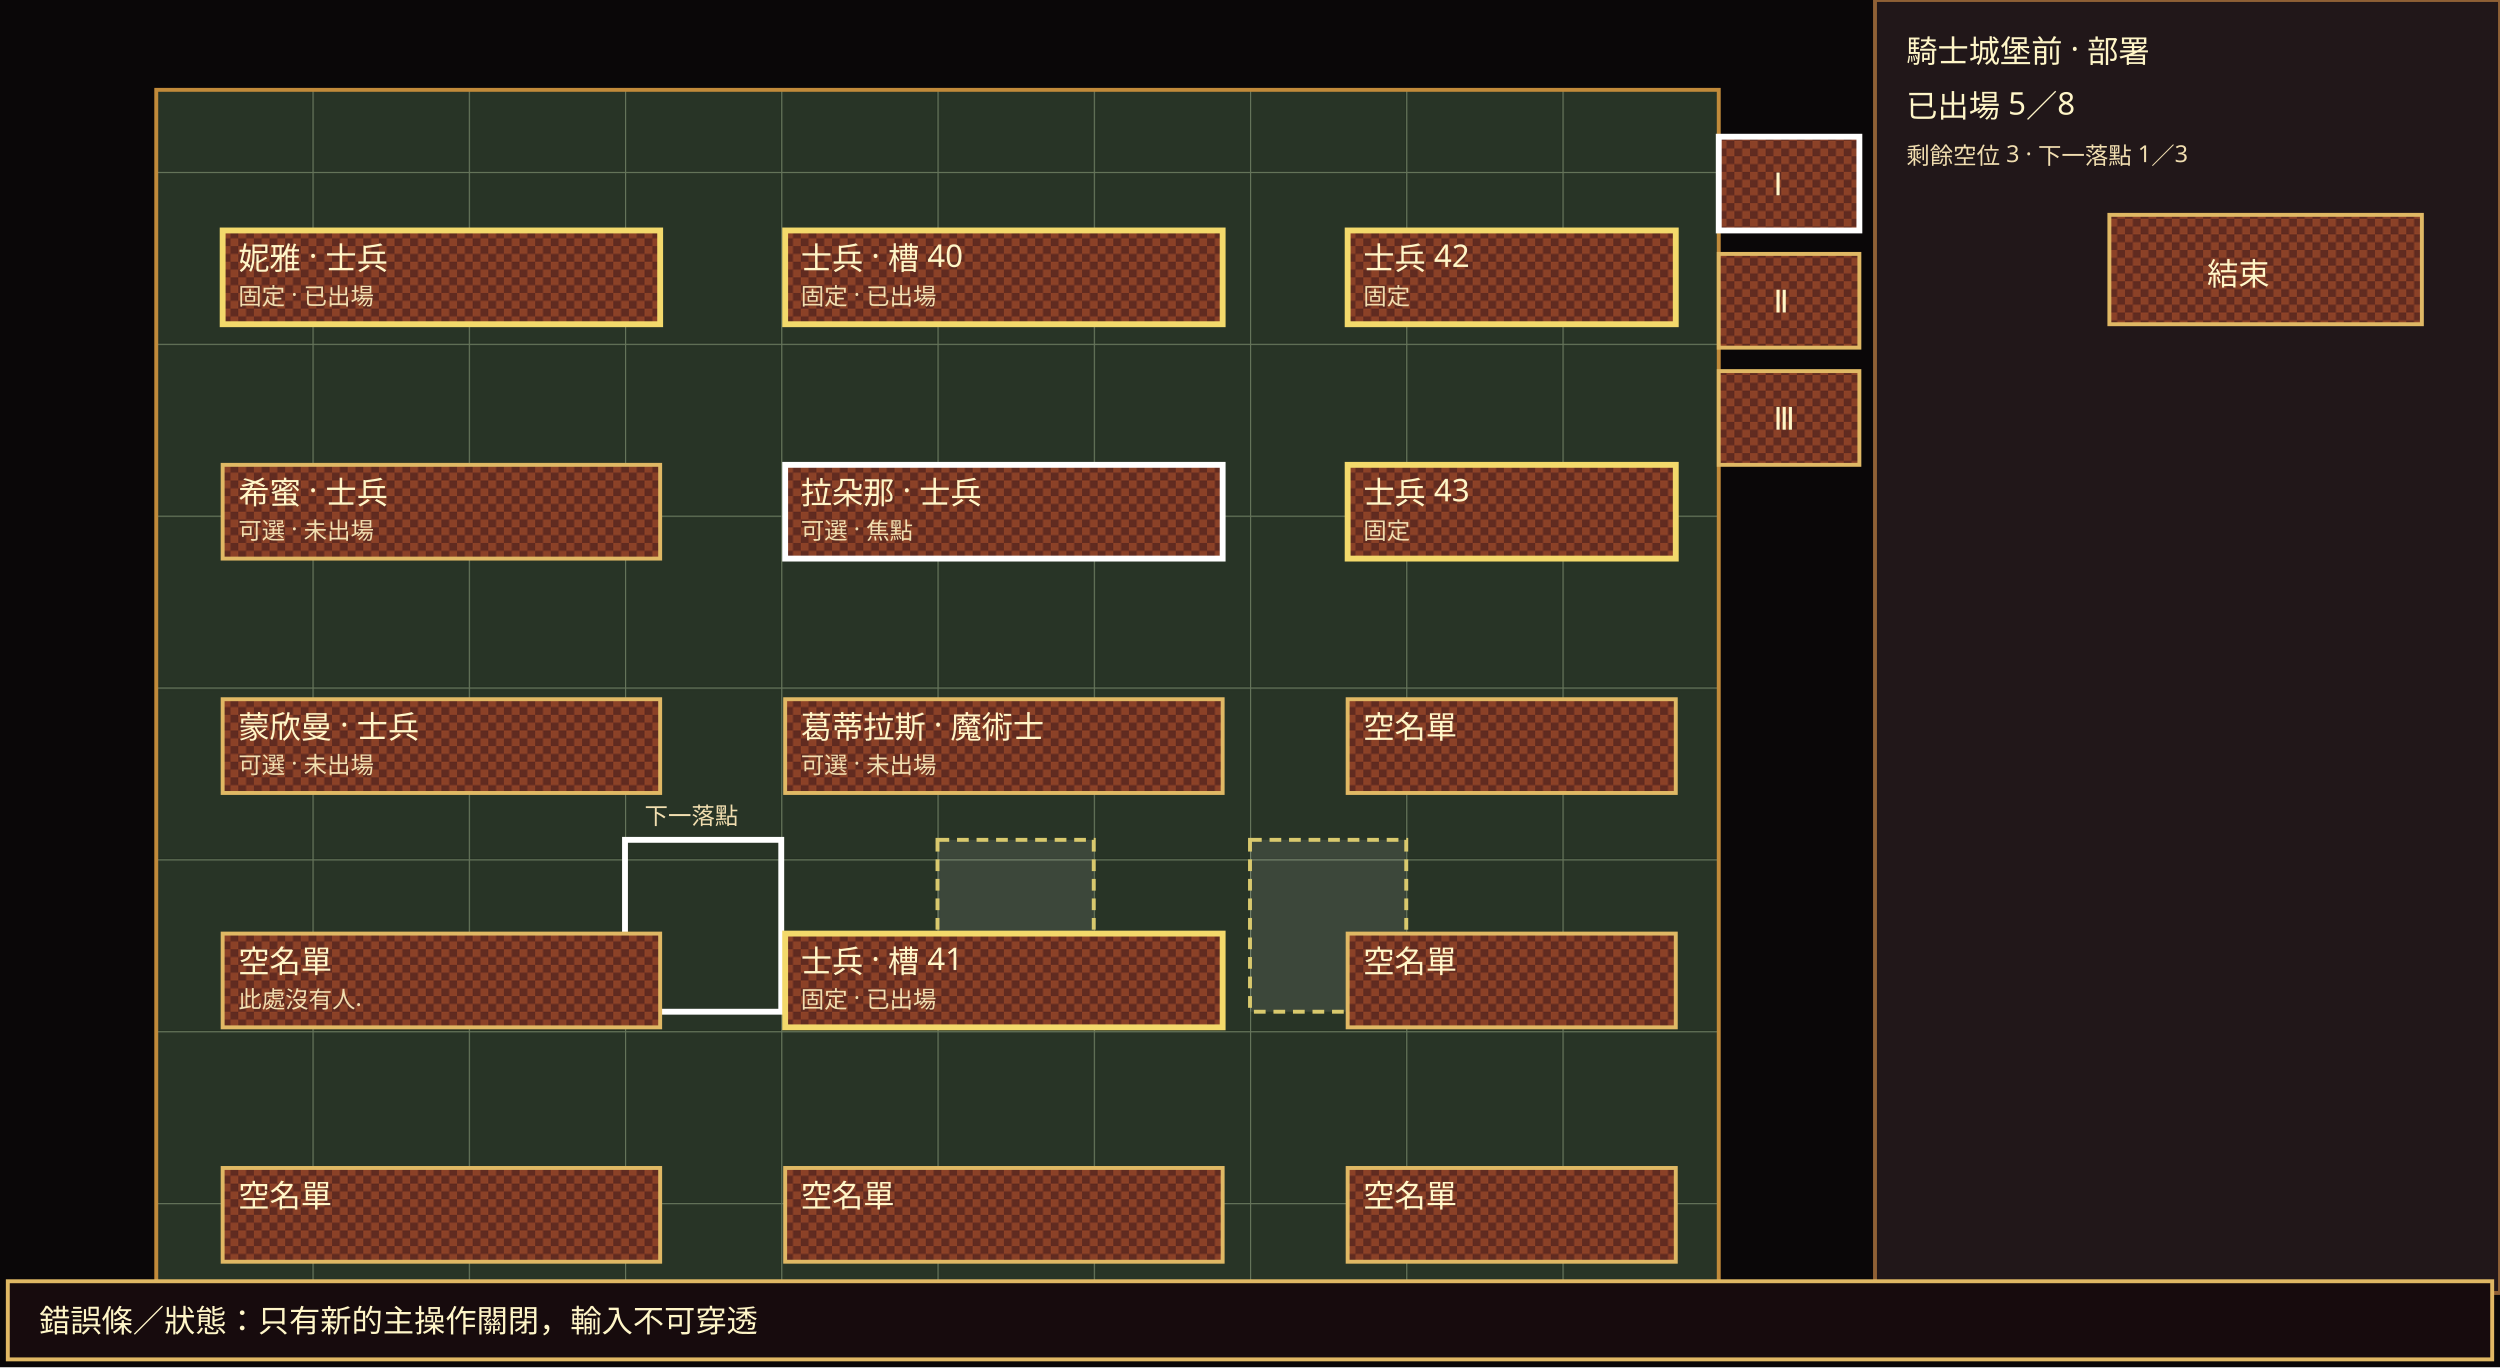
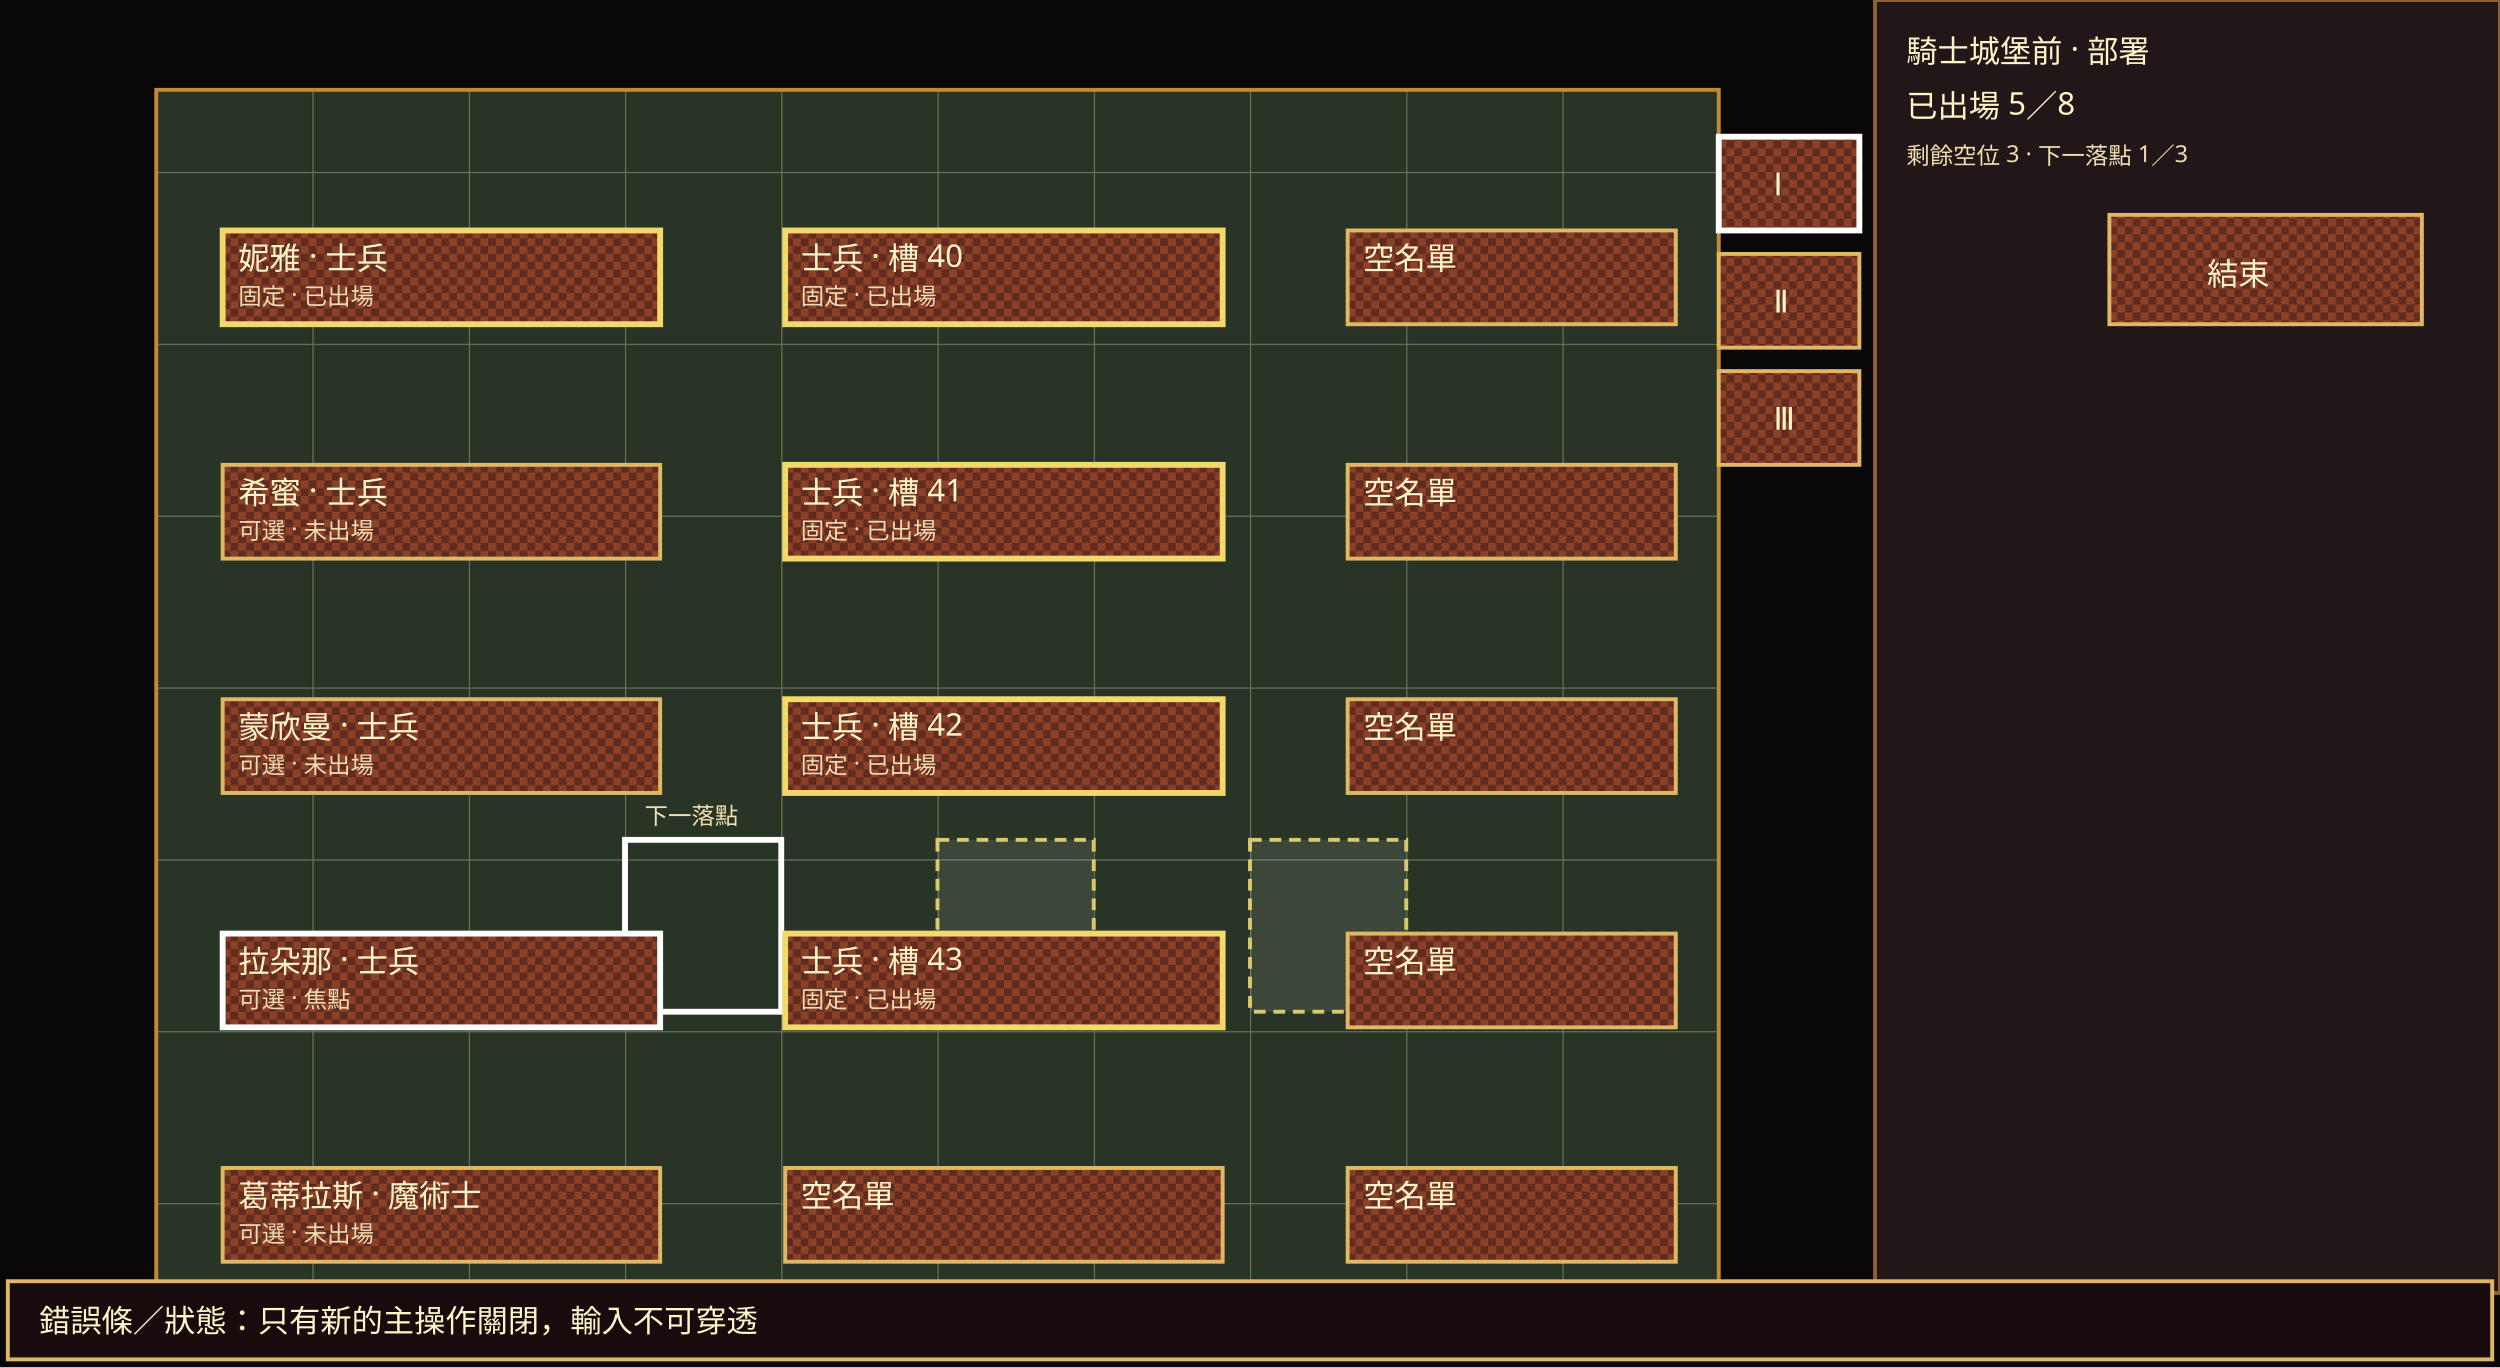
<svg xmlns="http://www.w3.org/2000/svg" width="1280" height="700" viewBox="0 0 640 350" role="img" aria-labelledby="title desc">
  <defs>
    <pattern id="grid" width="40" height="44" patternUnits="userSpaceOnUse">
      <rect width="40" height="44" fill="#283426" />
      <path d="M40 0H0V44" fill="none" stroke="#65745a" stroke-width="0.6" />
    </pattern>
    <pattern id="menu" width="4" height="4" patternUnits="userSpaceOnUse">
      <rect width="4" height="4" fill="#612b20" />
      <rect width="2" height="2" fill="#8b4127" />
      <rect x="2" y="2" width="2" height="2" fill="#8b4127" />
    </pattern>
    <style>
      .label { font: 8px sans-serif; fill: #fff6c8; }
      .small { font: 6px sans-serif; fill: #f1deb0; }
      .panel { fill: url(#menu); stroke: #e0b864; stroke-width: 1; }
      .fixed { stroke: #f3d96b; stroke-width: 1.5; }
      .selected { stroke: #fff; stroke-width: 1.5; }
    </style>
  </defs>
  <rect width="640" height="350" fill="#0a0708" />
  <rect x="40" y="23" width="400" height="308" fill="url(#grid)" stroke="#c18a3a" />
  <rect x="480" y="0" width="160" height="331" fill="#211719" stroke="#8f6035" />
  <text x="488" y="16" class="label">騎士城堡前 · 部署</text>
  <text x="488" y="30" class="label">已出場 5／8</text>
  <text x="488" y="42" class="small">剩餘空位 3 · 下一落點 1／3</text>
  <g aria-label="地图部署格">
    <rect x="160" y="215" width="40" height="44" fill="none" stroke="#fff" stroke-width="1.5" />
    <rect x="240" y="215" width="40" height="44" fill="#ffffff18" stroke="#d9c96d" stroke-dasharray="3 2" />
    <rect x="320" y="215" width="40" height="44" fill="#ffffff18" stroke="#d9c96d" stroke-dasharray="3 2" />
    <text x="165" y="211" class="small">下一落點</text>
  </g>
  <g aria-label="三列五行名单">
    <g transform="translate(57 59)">
      <rect width="112" height="24" class="panel fixed" />
      <text x="4" y="10" class="label">妮雅 · 士兵</text>
      <text x="4" y="19" class="small">固定 · 已出場</text>
      <rect y="60" width="112" height="24" class="panel" />
      <text x="4" y="70" class="label">希蜜 · 士兵</text>
      <text x="4" y="79" class="small">可選 · 未出場</text>
      <rect y="120" width="112" height="24" class="panel" />
      <text x="4" y="130" class="label">蒙欣曼 · 士兵</text>
      <text x="4" y="139" class="small">可選 · 未出場</text>
-       <rect y="180" width="112" height="24" class="panel" />
-       <text x="4" y="190" class="label">空名單</text>
-       <text x="4" y="199" class="small">此處沒有人.</text>
+       <rect y="180" width="112" height="24" class="panel selected" />
+       <text x="4" y="190" class="label">拉朵那 · 士兵</text>
+       <text x="4" y="199" class="small">可選 · 焦點</text>
      <rect y="240" width="112" height="24" class="panel" />
-       <text x="4" y="250" class="label">空名單</text>
+       <text x="4" y="250" class="label">葛蒂拉斯 · 魔術士</text>
+       <text x="4" y="259" class="small">可選 · 未出場</text>
    </g>
    <g transform="translate(201 59)">
      <rect width="112" height="24" class="panel fixed" />
      <text x="4" y="10" class="label">士兵 · 槽 40</text>
      <text x="4" y="19" class="small">固定 · 已出場</text>
-       <rect y="60" width="112" height="24" class="panel selected" />
-       <text x="4" y="70" class="label">拉朵那 · 士兵</text>
-       <text x="4" y="79" class="small">可選 · 焦點</text>
-       <rect y="120" width="112" height="24" class="panel" />
-       <text x="4" y="130" class="label">葛蒂拉斯 · 魔術士</text>
-       <text x="4" y="139" class="small">可選 · 未出場</text>
+       <rect y="60" width="112" height="24" class="panel fixed" />
+       <text x="4" y="70" class="label">士兵 · 槽 41</text>
+       <text x="4" y="79" class="small">固定 · 已出場</text>
+       <rect y="120" width="112" height="24" class="panel fixed" />
+       <text x="4" y="130" class="label">士兵 · 槽 42</text>
+       <text x="4" y="139" class="small">固定 · 已出場</text>
      <rect y="180" width="112" height="24" class="panel fixed" />
-       <text x="4" y="190" class="label">士兵 · 槽 41</text>
+       <text x="4" y="190" class="label">士兵 · 槽 43</text>
      <text x="4" y="199" class="small">固定 · 已出場</text>
      <rect y="240" width="112" height="24" class="panel" />
      <text x="4" y="250" class="label">空名單</text>
    </g>
    <g transform="translate(345 59)">
-       <rect width="84" height="24" class="panel fixed" />
-       <text x="4" y="10" class="label">士兵 42</text>
-       <text x="4" y="19" class="small">固定</text>
-       <rect y="60" width="84" height="24" class="panel fixed" />
-       <text x="4" y="70" class="label">士兵 43</text>
-       <text x="4" y="79" class="small">固定</text>
+       <rect width="84" height="24" class="panel" />
+       <text x="4" y="10" class="label">空名單</text>
+       <rect y="60" width="84" height="24" class="panel" />
+       <text x="4" y="70" class="label">空名單</text>
      <rect y="120" width="84" height="24" class="panel" />
      <text x="4" y="130" class="label">空名單</text>
      <rect y="180" width="84" height="24" class="panel" />
      <text x="4" y="190" class="label">空名單</text>
      <rect y="240" width="84" height="24" class="panel" />
      <text x="4" y="250" class="label">空名單</text>
    </g>
  </g>
  <g aria-label="页签与完成">
    <rect x="440" y="35" width="36" height="24" class="panel selected" />
    <text x="454" y="50" class="label">Ⅰ</text>
    <rect x="440" y="65" width="36" height="24" class="panel" />
    <text x="454" y="80" class="label">Ⅱ</text>
    <rect x="440" y="95" width="36" height="24" class="panel" />
    <text x="454" y="110" class="label">Ⅲ</text>
    <rect x="540" y="55" width="80" height="28" class="panel" />
    <text x="565" y="73" class="label">結束</text>
  </g>
  <rect x="2" y="328" width="636" height="20" fill="#170b0d" stroke="#e0b864" />
  <text x="10" y="341" class="label">錯誤條／狀態：只有新的主操作關閉，輸入不可穿透</text>
</svg>
